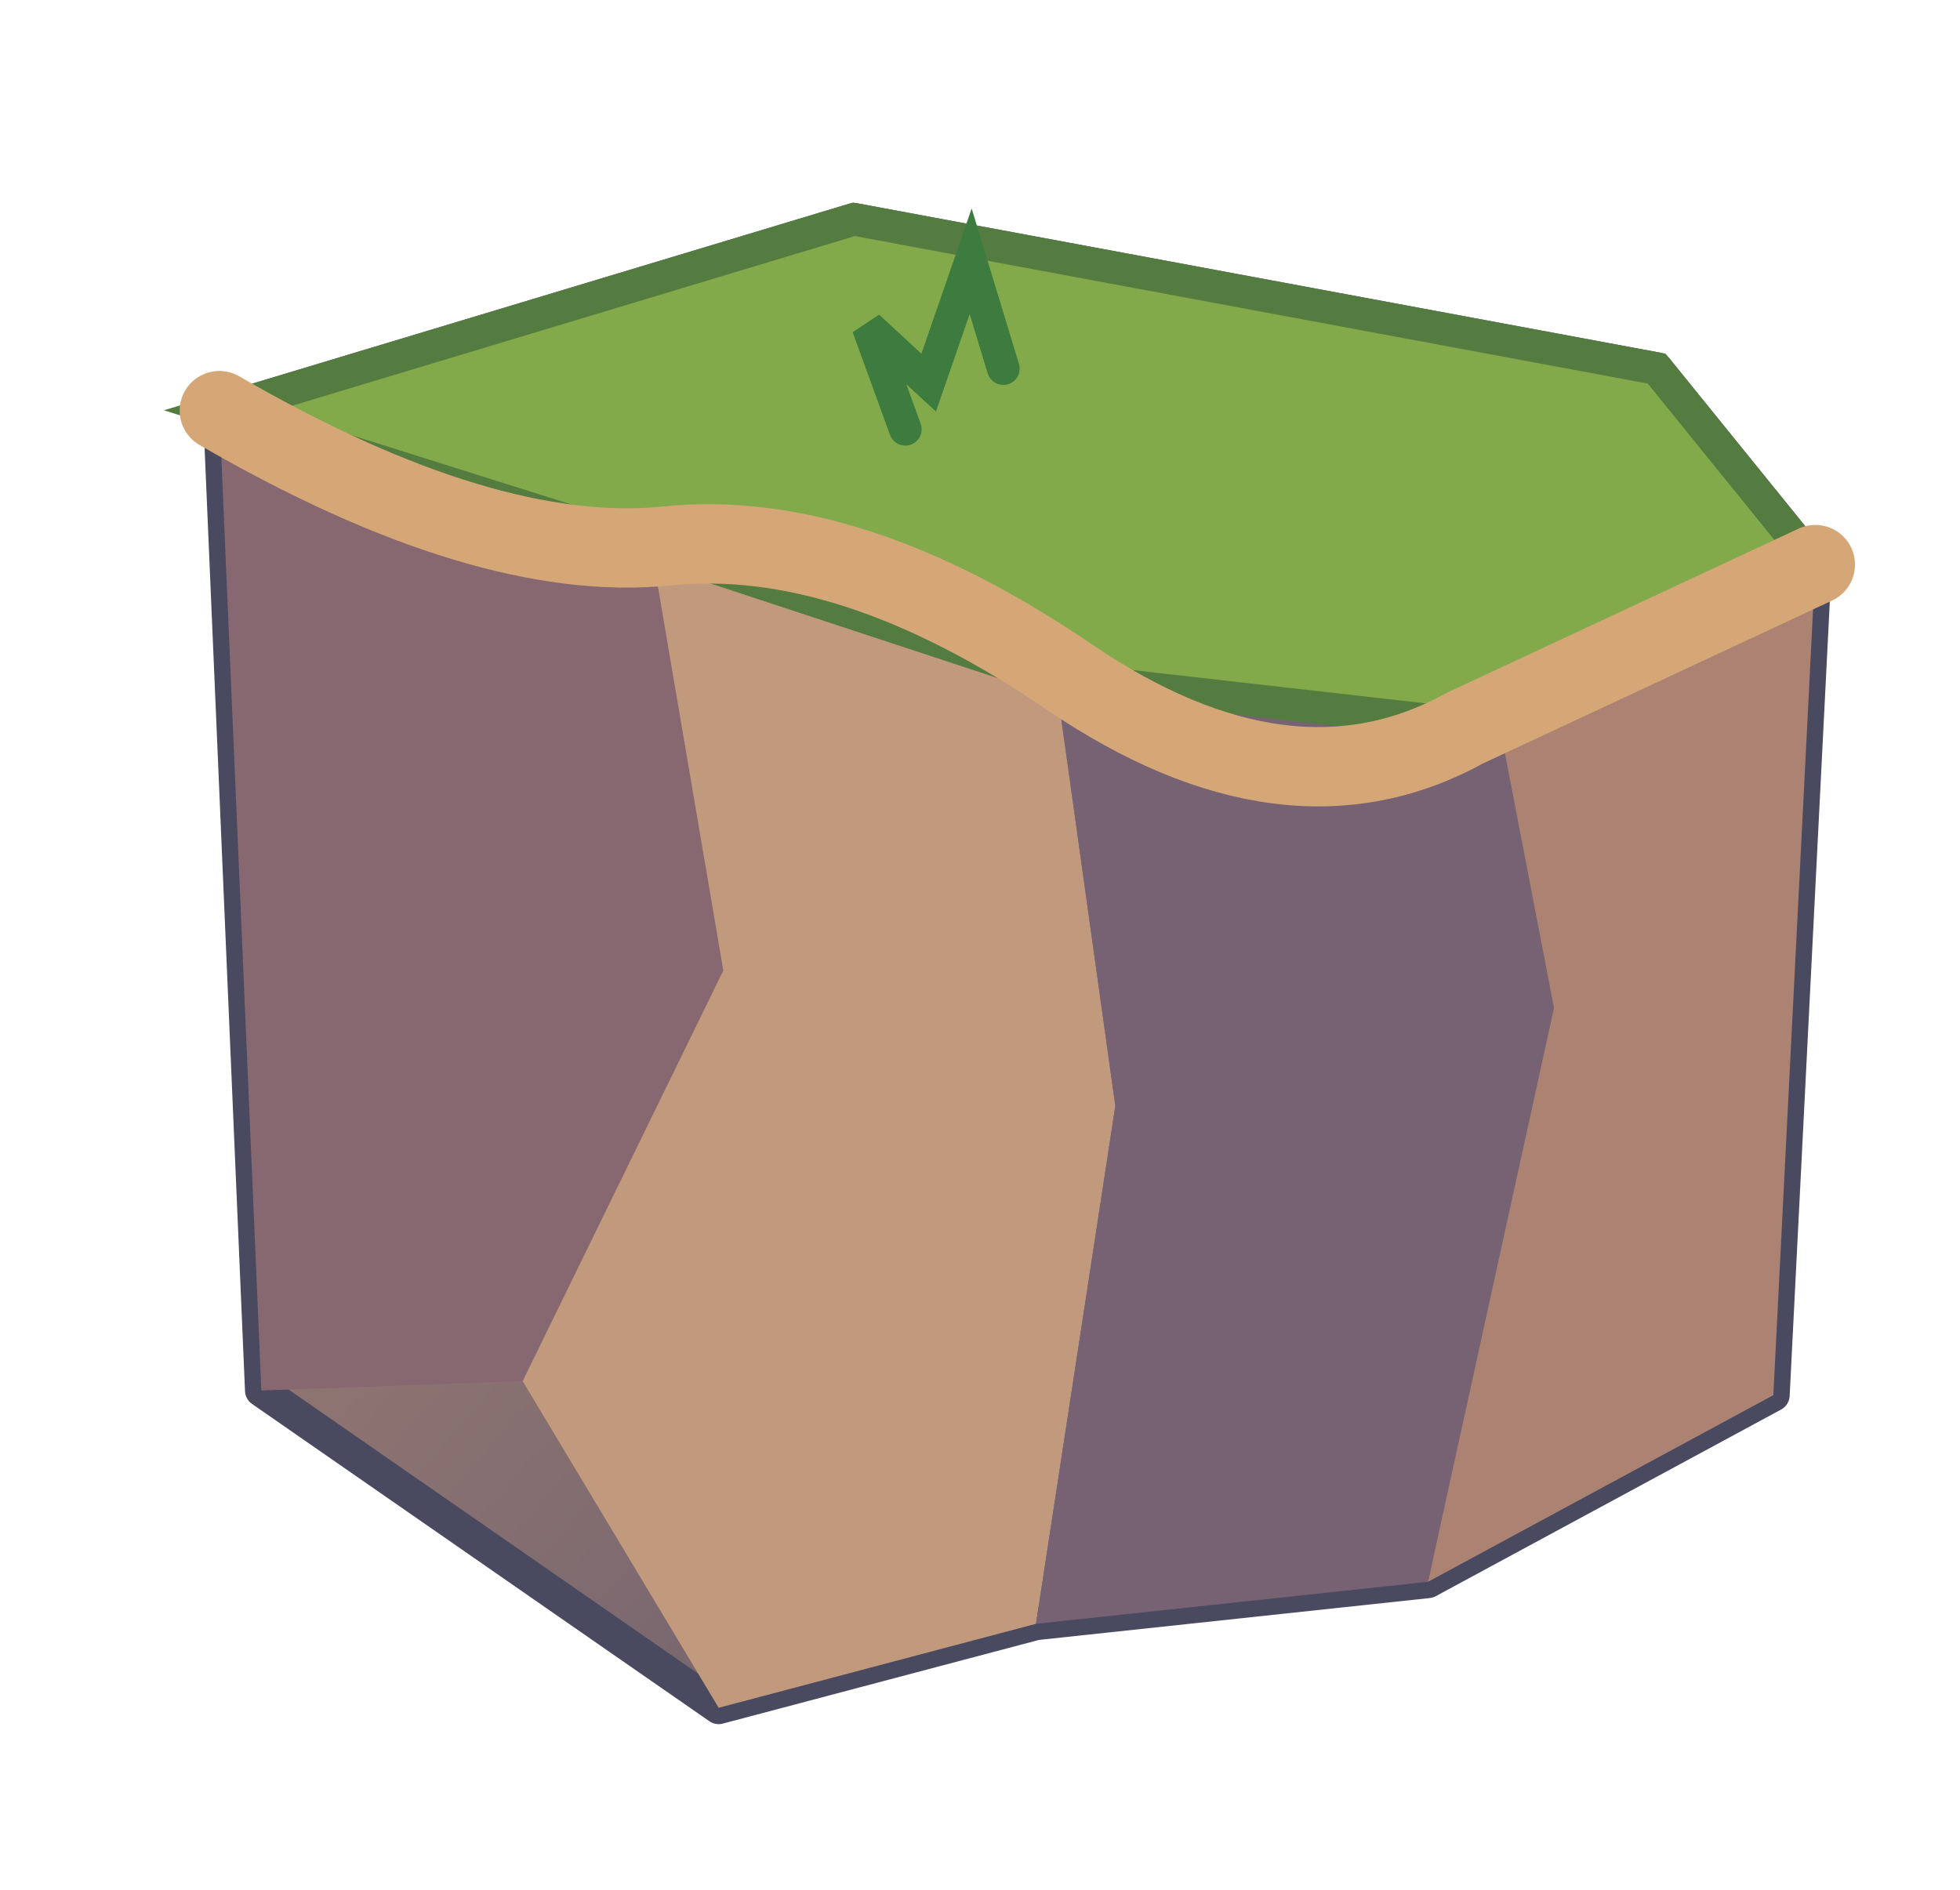
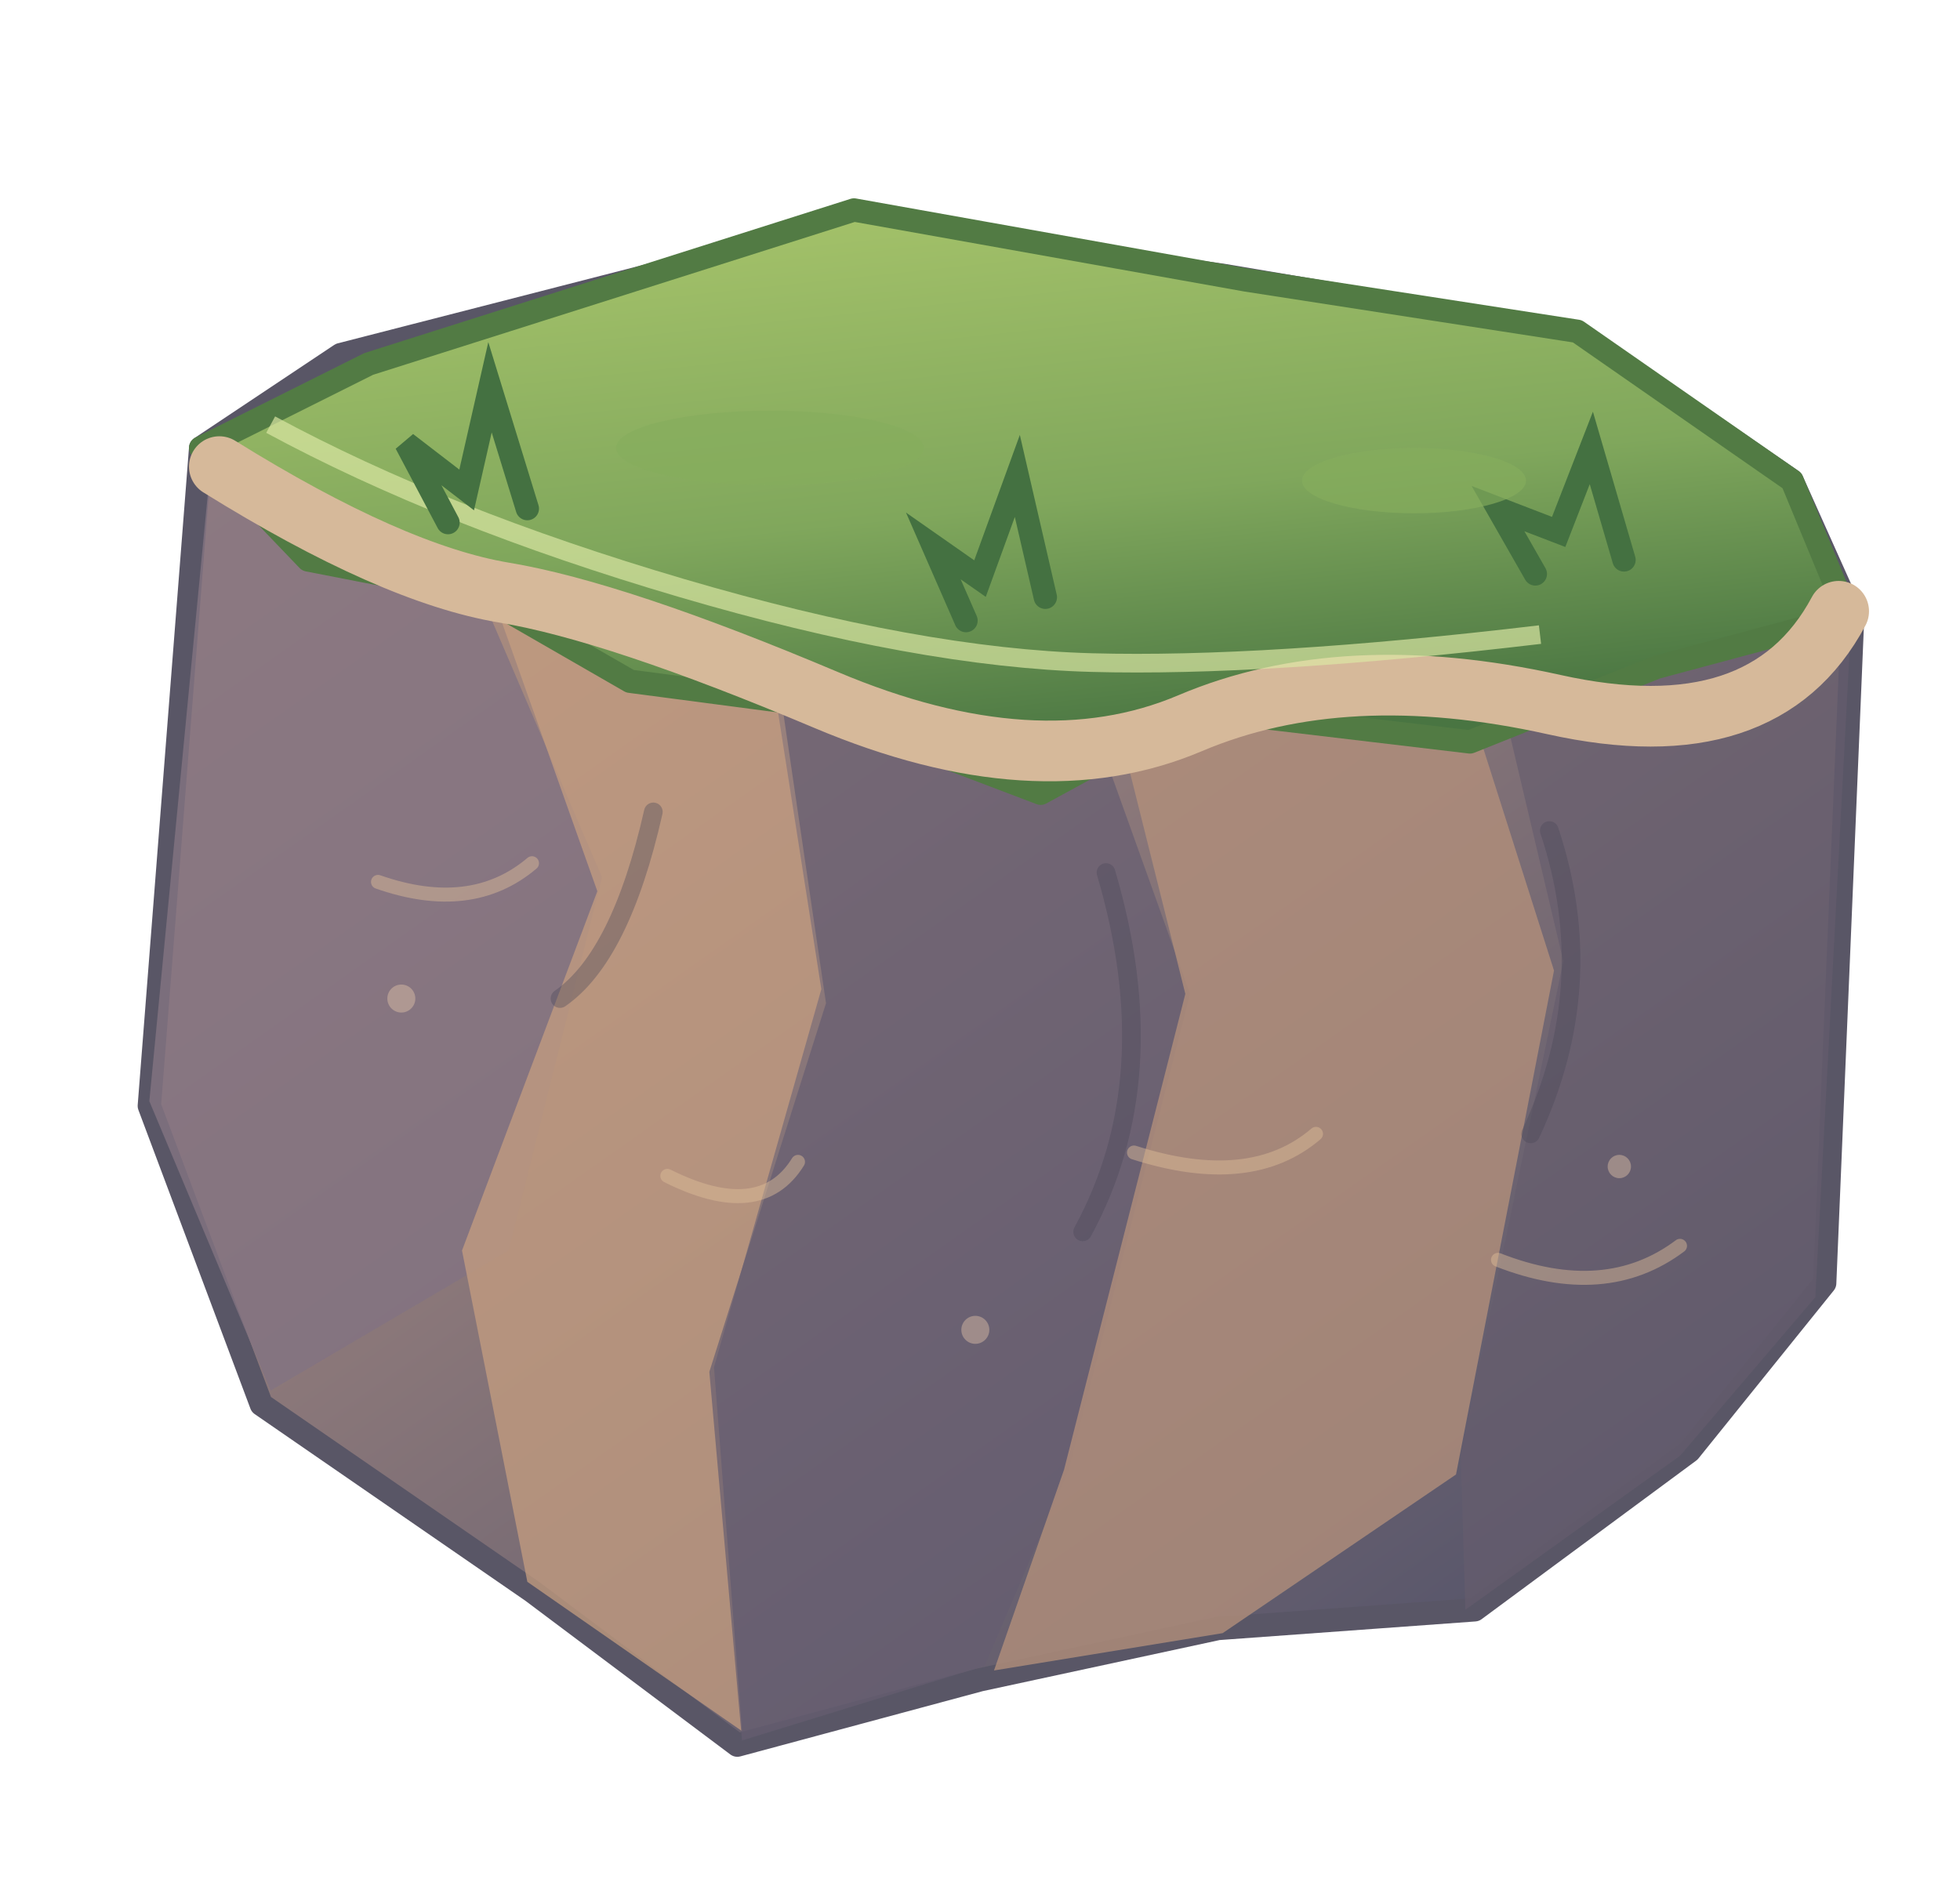
<svg xmlns="http://www.w3.org/2000/svg" viewBox="0 0 420 405">
  <defs>
-     <linearGradient id="r" x1="0" y1="0" x2="1" y2=".8">
-       <stop stop-color="#b38b74" />
-       <stop offset="1" stop-color="#5c556d" />
+     <linearGradient id="rock" x1="0" y1="0" x2=".8" y2="1">
+       <stop stop-color="#c49d83" />
+       <stop offset=".46" stop-color="#907b7b" />
+       <stop offset="1" stop-color="#525269" />
+     </linearGradient>
+     <linearGradient id="green" x1="0" y1="0" x2=".3" y2="1">
+       <stop stop-color="#abc76c" />
+       <stop offset=".6" stop-color="#80a75c" />
+       <stop offset="1" stop-color="#497542" />
    </linearGradient>
  </defs>
-   <path d="M47 88 183 47 355 79 389 121 380 299 306 339 222 348 154 366 56 298Z" fill="url(#r)" stroke="#494960" stroke-width="7" stroke-linejoin="round" />
-   <path d="M47 88 139 114 155 208 112 296 56 298Z" fill="#876870" />
-   <path d="M139 114 226 144 239 237 222 348 154 366 112 296 155 208Z" fill="#c1997d" />
-   <path d="M226 144 312 107 333 216 306 339 222 348 239 237Z" fill="#776273" />
-   <path d="M312 107 389 121 380 299 306 339 333 216Z" fill="#ac8372" />
-   <path d="M47 88 183 47 355 79 389 121 312 155 224 145 139 117Z" fill="#82aa4a" stroke="#557c40" stroke-width="7" />
-   <path d="M47 88Q104 121 143 117T229 145T314 156L389 121" fill="none" stroke="#d6a776" stroke-width="17" stroke-linecap="round" />
-   <path d="m194 92-8-22 13 12 9-26 7 23" fill="none" stroke="#3e7b3e" stroke-width="7" stroke-linecap="round" />
+   <path d="M43 96 73 76 182 48 262 59 339 72 384 103 397 132 391 275 362 311 316 345 261 349 210 360 158 374 114 341 56 301 32 237Z" fill="url(#rock)" stroke="#595666" stroke-width="5" stroke-linejoin="round" />
+   <path d="M45 101 102 125 129 188 109 268 58 298 32 236Z" fill="#827381" opacity=".82" />
+   <path d="M106 129 166 148 176 212 153 293 159 371 113 339 99 268 128 191Z" fill="#c49c80" opacity=".76" />
+   <path d="M167 147 236 160 255 213 229 315 211 357 159 373 152 294 177 215Z" fill="#655d70" opacity=".7" />
+   <path d="M240 157 312 142 333 208 312 316 262 350 213 358 228 315 254 213Z" fill="#b18f7b" opacity=".8" />
+   <path d="M318 134 397 127 389 278 360 312 314 345 313 312 335 206Z" fill="#655c6d" opacity=".67" />
+   <g fill="none" stroke="#dfbd99" stroke-width="3" opacity=".46" stroke-linecap="round">
+     <path d="M81 189q20 7 33-4M143 252q20 10 28-3M243 247q25 8 39-4M321 270q23 9 39-3" />
+   </g>
+   <g stroke="#484657" stroke-width="4" opacity=".37" stroke-linecap="round" fill="none">
+     <path d="M140 174q-7 31-20 40M237 187q13 44-5 77M332 178q11 33-4 65" />
+   </g>
+   <path d="M43 96 79 78 183 45 267 60 338 71 384 103 396 132 355 143 315 159 256 152 223 170 173 151 135 146 102 127 66 120Z" fill="url(#green)" stroke="#527b44" stroke-width="5" stroke-linejoin="round" />
+   <path d="M47 100Q84 123 108 127T177 150T255 155T333 151T394 131" stroke="#d6b99a" stroke-width="13" fill="none" stroke-linecap="round" />
+   <path d="M58 91Q95 111 146 126T234 142T330 136" stroke="#dce7a4" stroke-width="4" opacity=".68" fill="none" />
+   <g fill="none" stroke="#447141" stroke-width="5" stroke-linecap="round">
+     <path d="m96 112-9-17 13 10 5-22 8 26M207 133l-7-16 10 7 8-22 6 26M329 123l-8-14 13 5 7-18 7 24" />
+   </g>
+   <g fill="#86ad5d" opacity=".66">
+     <ellipse cx="165" cy="96" rx="33" ry="8" />
+     <ellipse cx="303" cy="103" rx="24" ry="7" />
+   </g>
+   <g fill="#e6c7ac" opacity=".42">
+     <circle cx="86" cy="214" r="3" />
+     <circle cx="209" cy="285" r="3" />
+     <circle cx="347" cy="250" r="2.5" />
+   </g>
</svg>
